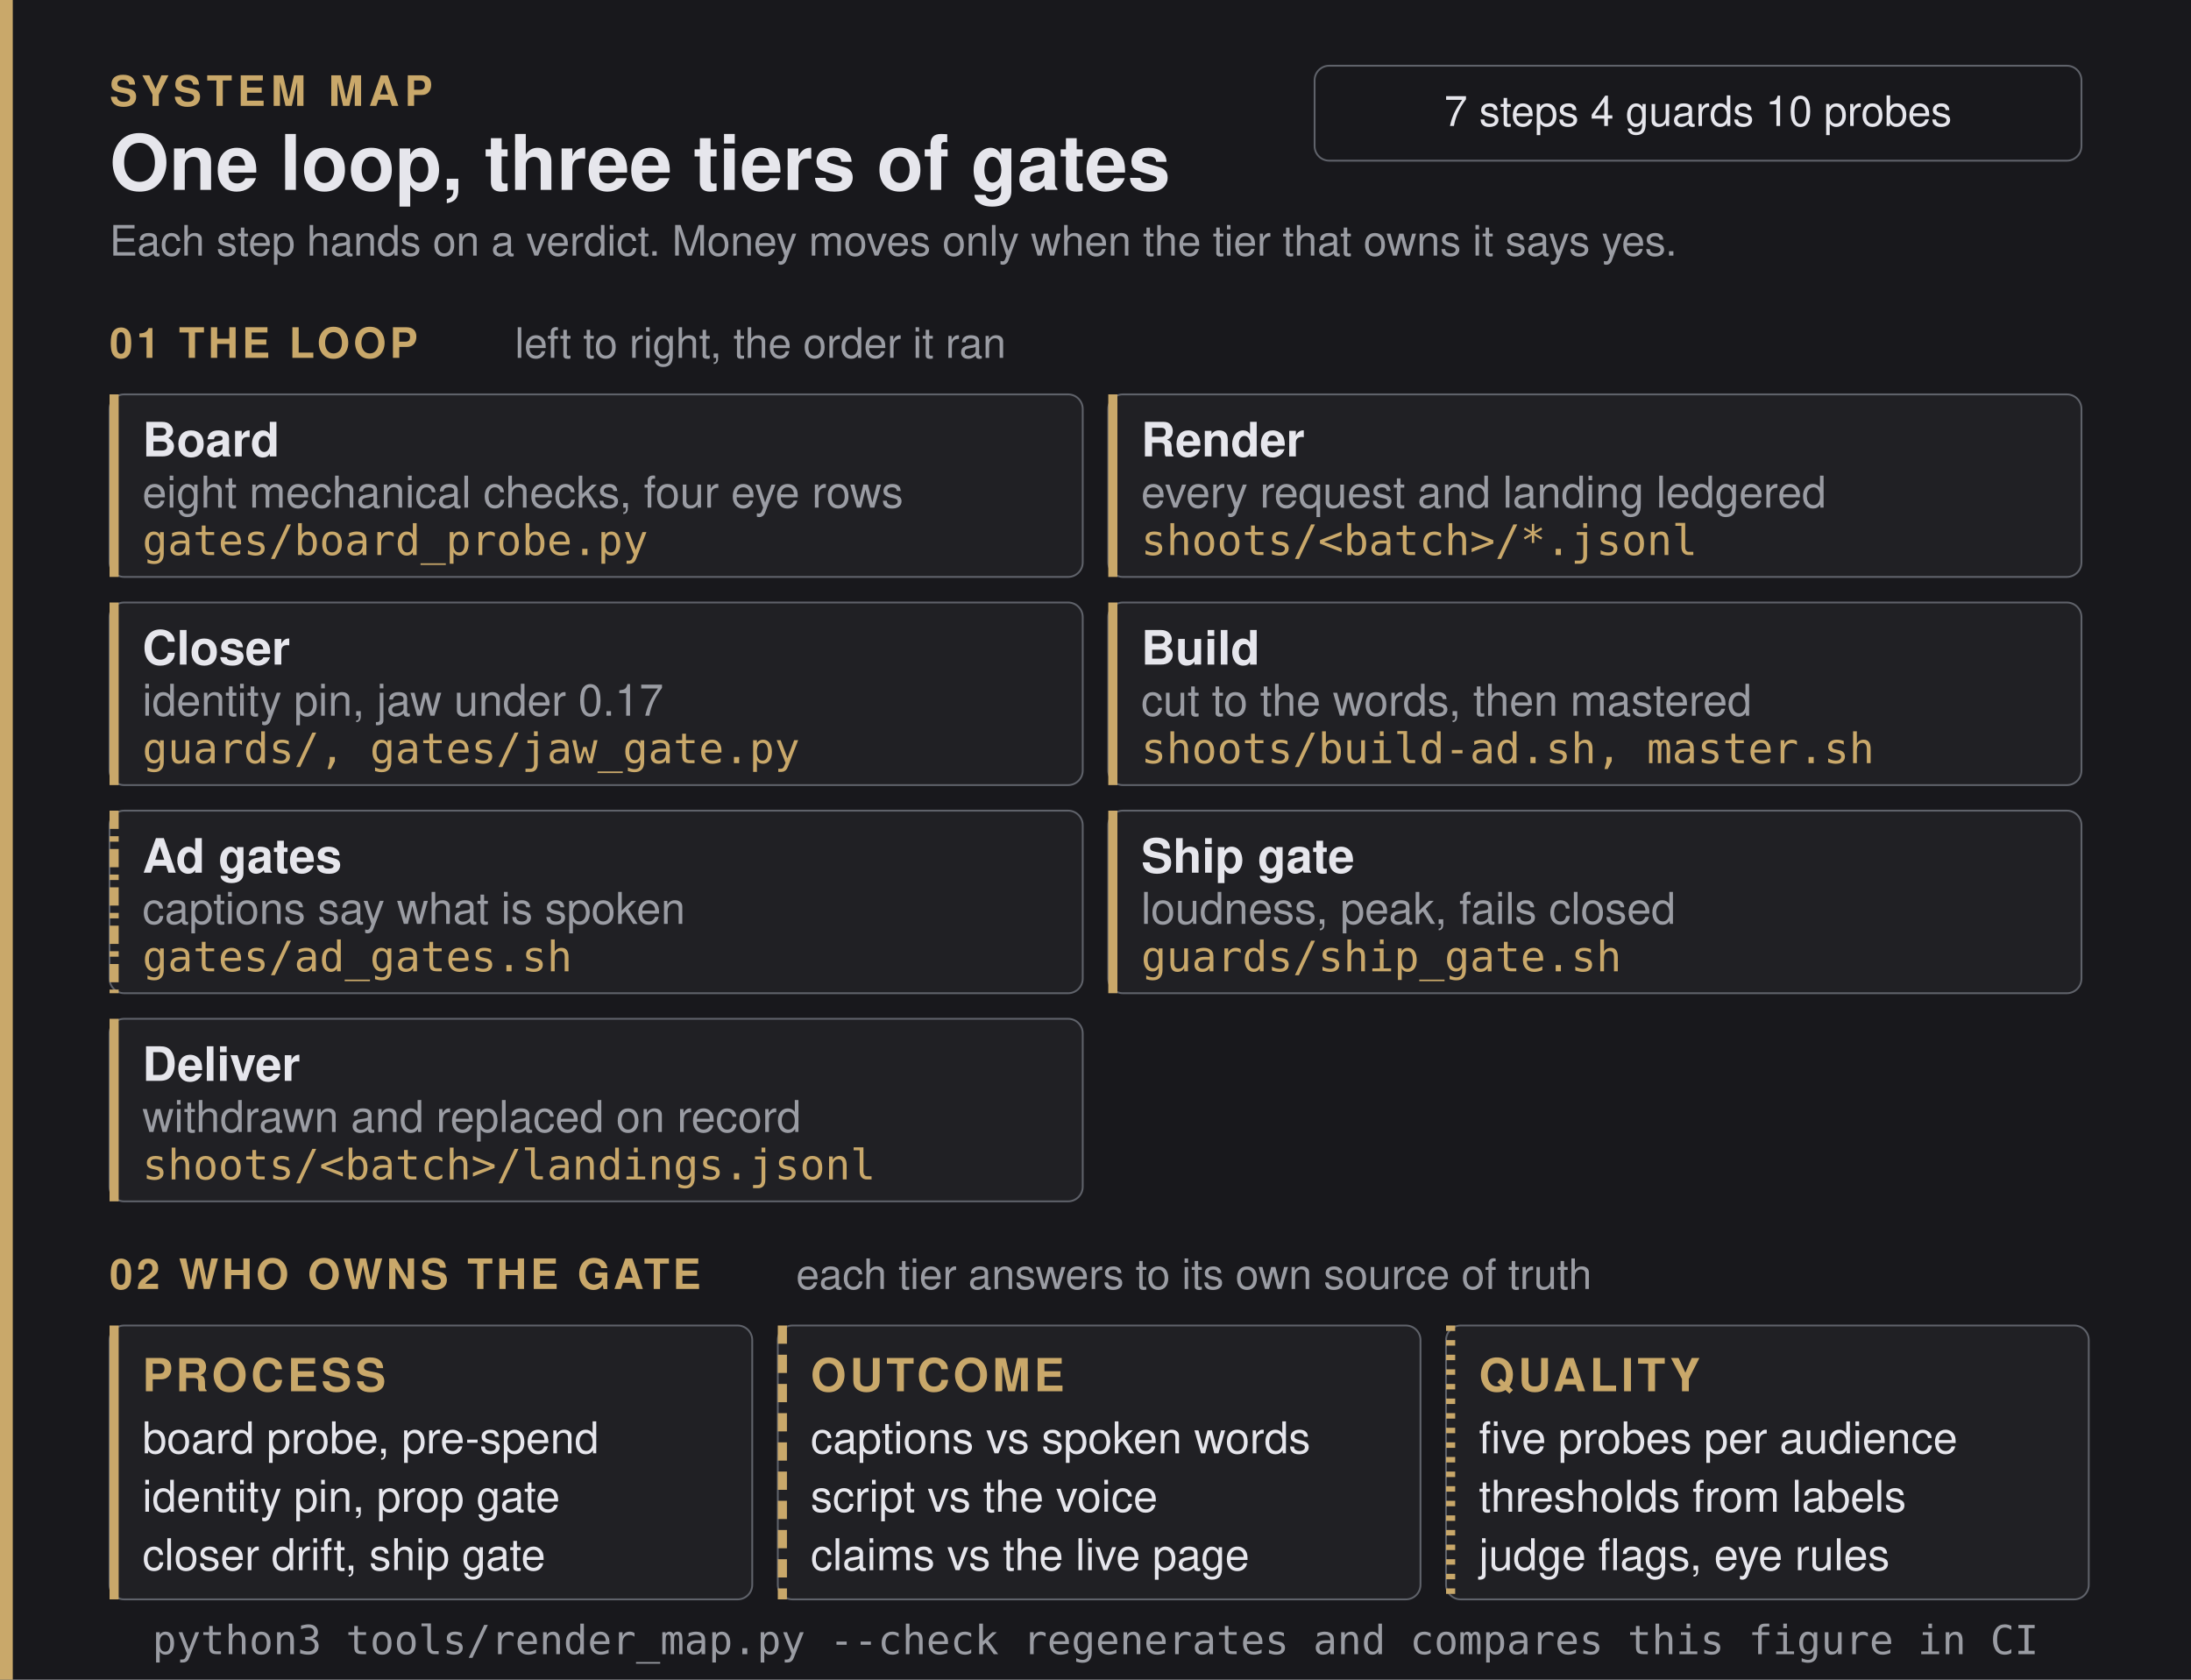
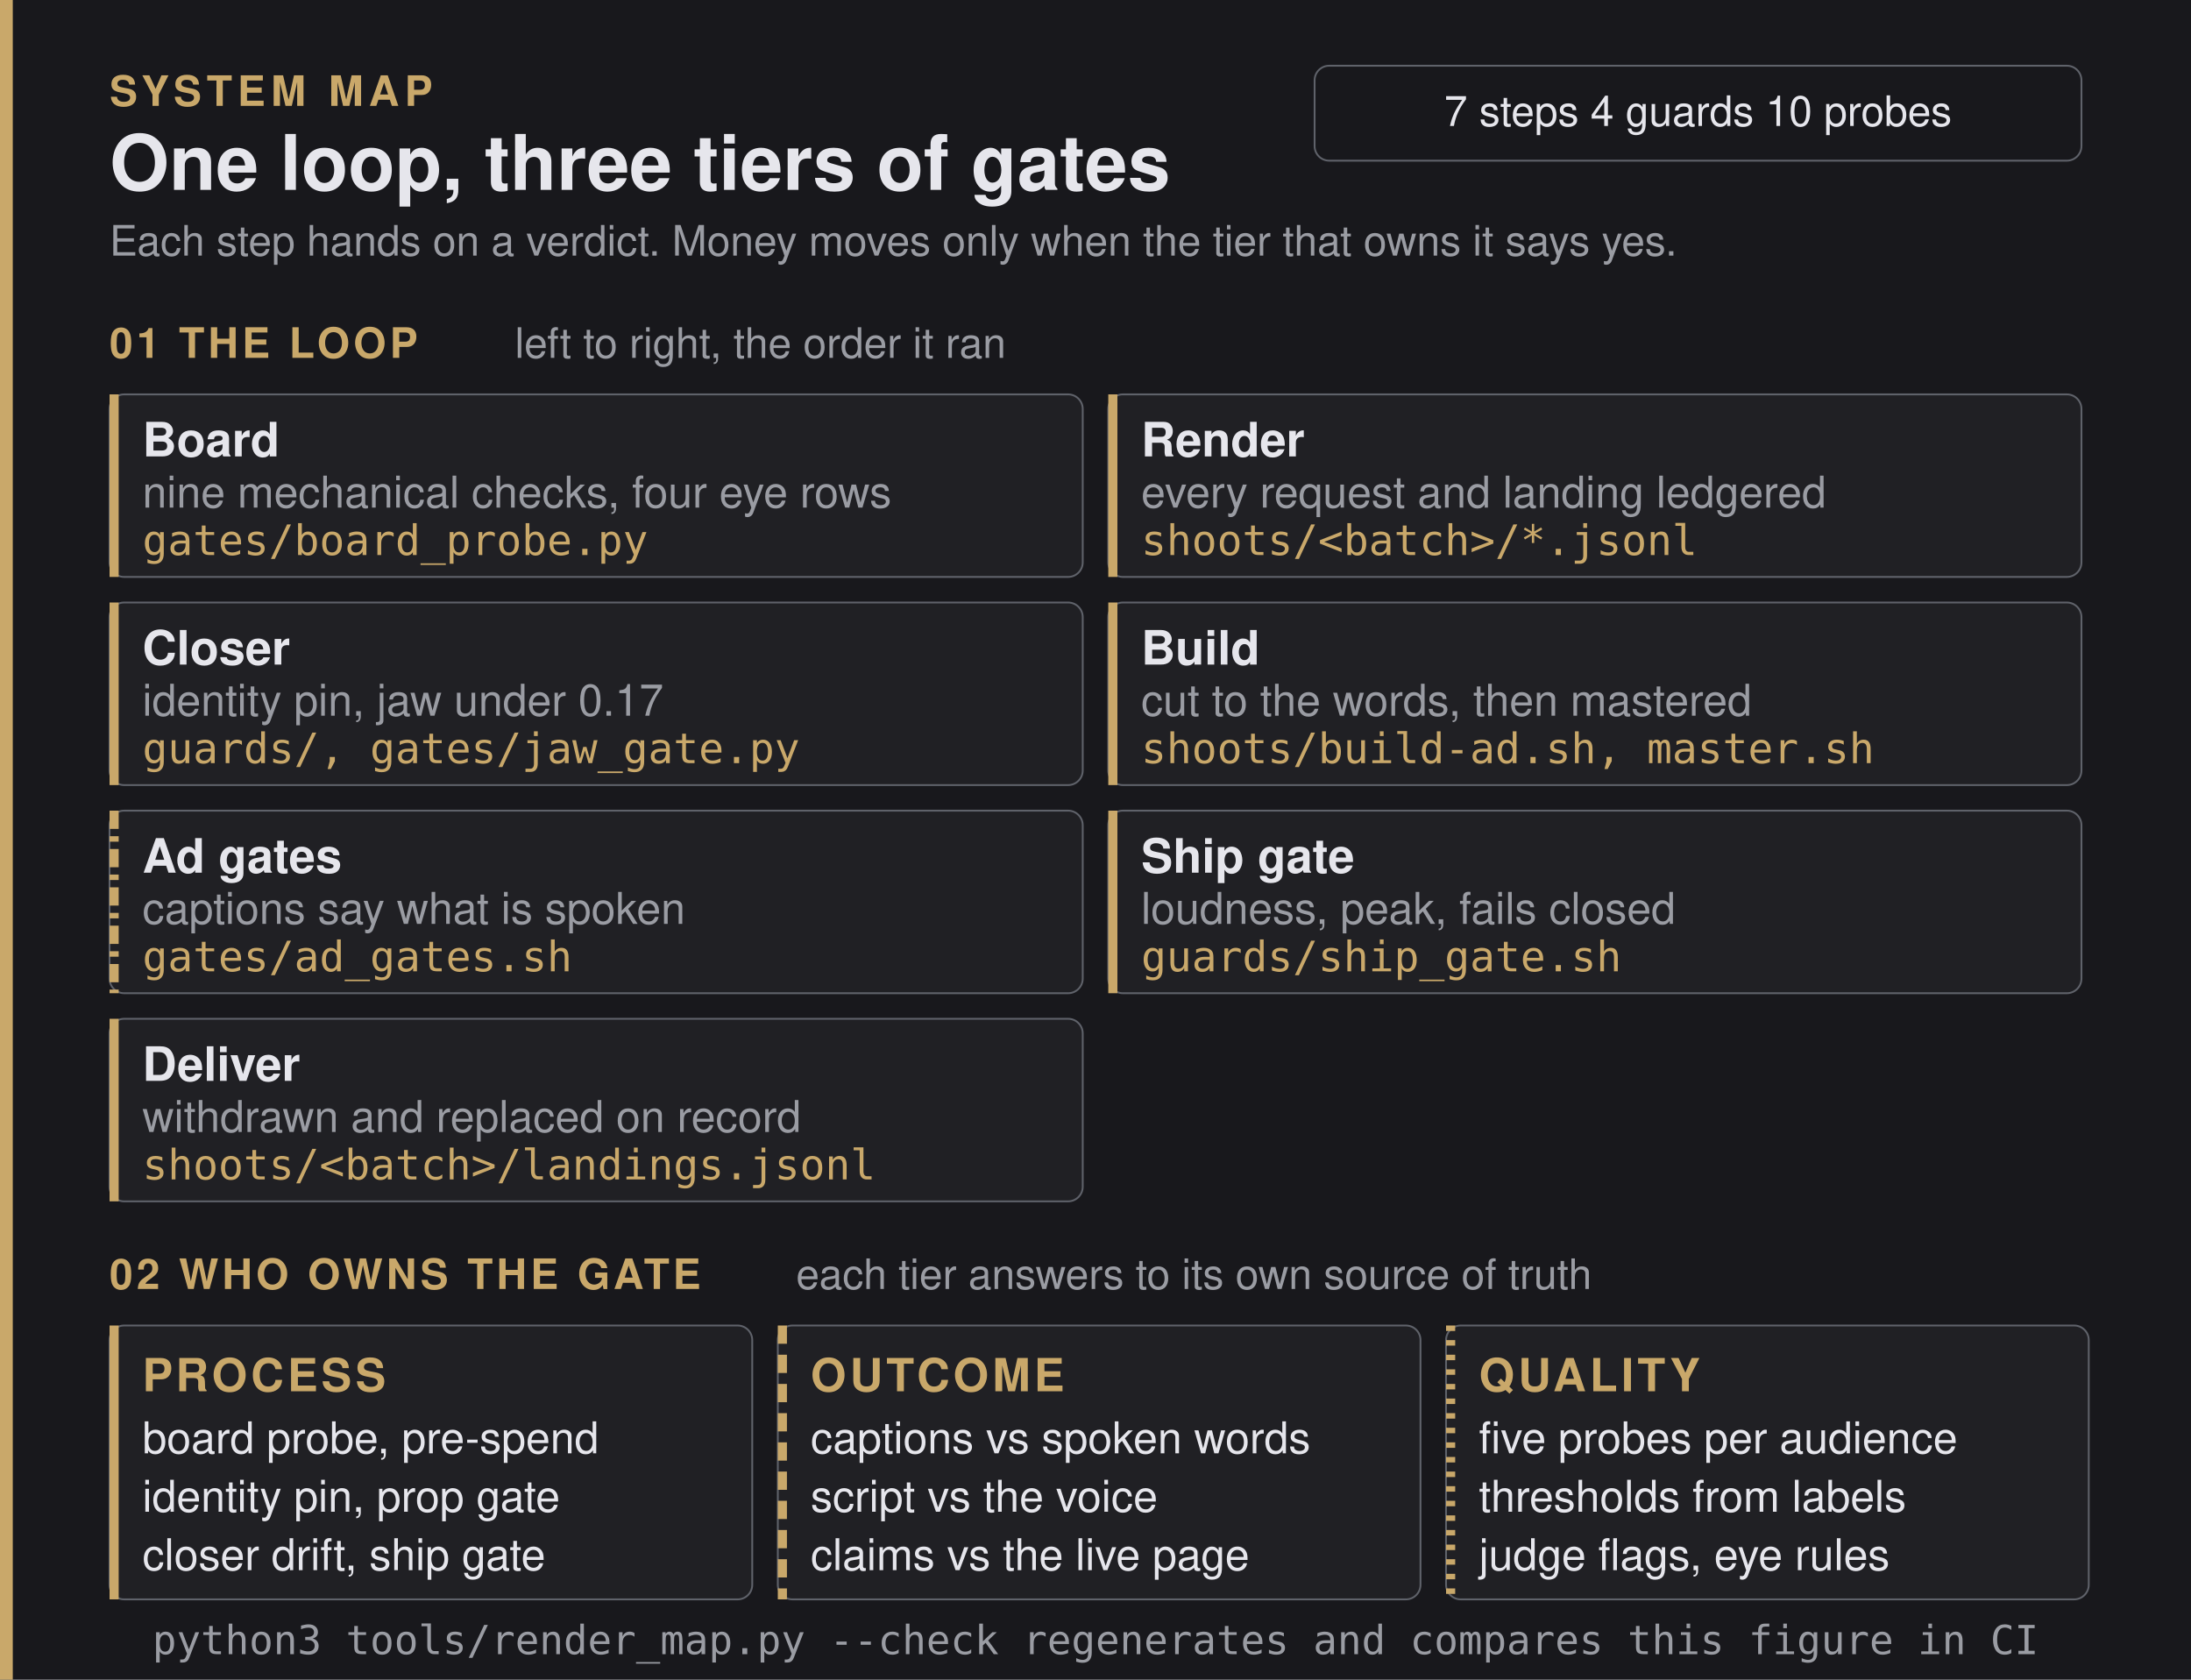
<svg xmlns="http://www.w3.org/2000/svg" width="1200" height="920" viewBox="0 0 1200 920" role="img" aria-label="System map: one loop of seven steps, board, render, closer, build, ad gates, ship gate, deliver, and the three tiers of evals that own the gates at each step.">
  <defs>
    <linearGradient id="bg" x1="0" y1="0" x2="1" y2="1">
      <stop offset="0%" stop-color="#18181c" />
      <stop offset="100%" stop-color="#18181c" />
    </linearGradient>
  </defs>
  <rect width="1200" height="920" fill="url(#bg)" />
  <rect x="0" y="0" width="7" height="920" fill="#c9a86a" />
  <text x="60" y="58" text-anchor="start" font-family="-apple-system,BlinkMacSystemFont,'Segoe UI',Helvetica,Arial,sans-serif" font-size="23" font-weight="700" letter-spacing="3" fill="#c9a86a">SYSTEM MAP</text>
  <text x="60" y="104" text-anchor="start" font-family="-apple-system,BlinkMacSystemFont,'Segoe UI',Helvetica,Arial,sans-serif" font-size="42" font-weight="700" fill="#e6e6ec">One loop, three tiers of gates</text>
  <text x="60" y="140" text-anchor="start" font-family="-apple-system,BlinkMacSystemFont,'Segoe UI',Helvetica,Arial,sans-serif" font-size="23" fill="#9a9ca3">Each step hands on a verdict. Money moves only when the tier that owns it says yes.</text>
  <rect x="720" y="36" width="420" height="52" rx="8" fill="none" stroke="#5f626a" />
  <text x="930" y="69" text-anchor="middle" font-family="-apple-system,BlinkMacSystemFont,'Segoe UI',Helvetica,Arial,sans-serif" font-size="23" fill="#e6e6ec">7 steps  4 guards  10 probes</text>
  <text x="60" y="196" text-anchor="start" font-family="-apple-system,BlinkMacSystemFont,'Segoe UI',Helvetica,Arial,sans-serif" font-size="23" font-weight="700" letter-spacing="2" fill="#c9a86a">01  THE LOOP</text>
  <text x="282" y="196" text-anchor="start" font-family="-apple-system,BlinkMacSystemFont,'Segoe UI',Helvetica,Arial,sans-serif" font-size="23" fill="#9a9ca3">left to right, the order it ran</text>
  <rect x="60" y="216" width="533" height="100" rx="8" fill="#202024" fill-opacity="1" stroke="#5f626a" />
  <line x1="62.5" y1="216" x2="62.5" y2="316" stroke="#c9a86a" stroke-width="5" />
  <text x="78" y="250" text-anchor="start" font-family="-apple-system,BlinkMacSystemFont,'Segoe UI',Helvetica,Arial,sans-serif" font-size="26" font-weight="700" fill="#e6e6ec">Board</text>
-   <text x="78" y="278" text-anchor="start" font-family="-apple-system,BlinkMacSystemFont,'Segoe UI',Helvetica,Arial,sans-serif" font-size="24" fill="#9a9ca3">eight mechanical checks, four eye rows</text>
+   <text x="78" y="278" text-anchor="start" font-family="-apple-system,BlinkMacSystemFont,'Segoe UI',Helvetica,Arial,sans-serif" font-size="24" fill="#9a9ca3">nine mechanical checks, four eye rows</text>
  <text x="78" y="304" text-anchor="start" font-family="ui-monospace,SFMono-Regular,Menlo,monospace" font-size="23" fill="#c9a86a">gates/board_probe.py</text>
  <rect x="607" y="216" width="533" height="100" rx="8" fill="#202024" fill-opacity="1" stroke="#5f626a" />
  <line x1="609.5" y1="216" x2="609.5" y2="316" stroke="#c9a86a" stroke-width="5" />
  <text x="625" y="250" text-anchor="start" font-family="-apple-system,BlinkMacSystemFont,'Segoe UI',Helvetica,Arial,sans-serif" font-size="26" font-weight="700" fill="#e6e6ec">Render</text>
  <text x="625" y="278" text-anchor="start" font-family="-apple-system,BlinkMacSystemFont,'Segoe UI',Helvetica,Arial,sans-serif" font-size="24" fill="#9a9ca3">every request and landing ledgered</text>
  <text x="625" y="304" text-anchor="start" font-family="ui-monospace,SFMono-Regular,Menlo,monospace" font-size="23" fill="#c9a86a">shoots/&lt;batch&gt;/*.jsonl</text>
  <rect x="60" y="330" width="533" height="100" rx="8" fill="#202024" fill-opacity="1" stroke="#5f626a" />
  <line x1="62.5" y1="330" x2="62.5" y2="430" stroke="#c9a86a" stroke-width="5" />
  <text x="78" y="364" text-anchor="start" font-family="-apple-system,BlinkMacSystemFont,'Segoe UI',Helvetica,Arial,sans-serif" font-size="26" font-weight="700" fill="#e6e6ec">Closer</text>
  <text x="78" y="392" text-anchor="start" font-family="-apple-system,BlinkMacSystemFont,'Segoe UI',Helvetica,Arial,sans-serif" font-size="24" fill="#9a9ca3">identity pin, jaw under 0.17</text>
  <text x="78" y="418" text-anchor="start" font-family="ui-monospace,SFMono-Regular,Menlo,monospace" font-size="23" fill="#c9a86a">guards/, gates/jaw_gate.py</text>
  <rect x="607" y="330" width="533" height="100" rx="8" fill="#202024" fill-opacity="1" stroke="#5f626a" />
  <line x1="609.5" y1="330" x2="609.5" y2="430" stroke="#c9a86a" stroke-width="5" />
  <text x="625" y="364" text-anchor="start" font-family="-apple-system,BlinkMacSystemFont,'Segoe UI',Helvetica,Arial,sans-serif" font-size="26" font-weight="700" fill="#e6e6ec">Build</text>
  <text x="625" y="392" text-anchor="start" font-family="-apple-system,BlinkMacSystemFont,'Segoe UI',Helvetica,Arial,sans-serif" font-size="24" fill="#9a9ca3">cut to the words, then mastered</text>
  <text x="625" y="418" text-anchor="start" font-family="ui-monospace,SFMono-Regular,Menlo,monospace" font-size="23" fill="#c9a86a">shoots/build-ad.sh, master.sh</text>
  <rect x="60" y="444" width="533" height="100" rx="8" fill="#202024" fill-opacity="1" stroke="#5f626a" />
  <line x1="62.5" y1="444" x2="62.5" y2="544" stroke="#c9a86a" stroke-width="5" stroke-dasharray="10 4 3 4" />
  <text x="78" y="478" text-anchor="start" font-family="-apple-system,BlinkMacSystemFont,'Segoe UI',Helvetica,Arial,sans-serif" font-size="26" font-weight="700" fill="#e6e6ec">Ad gates</text>
  <text x="78" y="506" text-anchor="start" font-family="-apple-system,BlinkMacSystemFont,'Segoe UI',Helvetica,Arial,sans-serif" font-size="24" fill="#9a9ca3">captions say what is spoken</text>
  <text x="78" y="532" text-anchor="start" font-family="ui-monospace,SFMono-Regular,Menlo,monospace" font-size="23" fill="#c9a86a">gates/ad_gates.sh</text>
  <rect x="607" y="444" width="533" height="100" rx="8" fill="#202024" fill-opacity="1" stroke="#5f626a" />
  <line x1="609.5" y1="444" x2="609.5" y2="544" stroke="#c9a86a" stroke-width="5" />
  <text x="625" y="478" text-anchor="start" font-family="-apple-system,BlinkMacSystemFont,'Segoe UI',Helvetica,Arial,sans-serif" font-size="26" font-weight="700" fill="#e6e6ec">Ship gate</text>
  <text x="625" y="506" text-anchor="start" font-family="-apple-system,BlinkMacSystemFont,'Segoe UI',Helvetica,Arial,sans-serif" font-size="24" fill="#9a9ca3">loudness, peak, fails closed</text>
  <text x="625" y="532" text-anchor="start" font-family="ui-monospace,SFMono-Regular,Menlo,monospace" font-size="23" fill="#c9a86a">guards/ship_gate.sh</text>
  <rect x="60" y="558" width="533" height="100" rx="8" fill="#202024" fill-opacity="1" stroke="#5f626a" />
  <line x1="62.5" y1="558" x2="62.5" y2="658" stroke="#c9a86a" stroke-width="5" />
  <text x="78" y="592" text-anchor="start" font-family="-apple-system,BlinkMacSystemFont,'Segoe UI',Helvetica,Arial,sans-serif" font-size="26" font-weight="700" fill="#e6e6ec">Deliver</text>
  <text x="78" y="620" text-anchor="start" font-family="-apple-system,BlinkMacSystemFont,'Segoe UI',Helvetica,Arial,sans-serif" font-size="24" fill="#9a9ca3">withdrawn and replaced on record</text>
  <text x="78" y="646" text-anchor="start" font-family="ui-monospace,SFMono-Regular,Menlo,monospace" font-size="23" fill="#c9a86a">shoots/&lt;batch&gt;/landings.jsonl</text>
  <text x="60" y="706" text-anchor="start" font-family="-apple-system,BlinkMacSystemFont,'Segoe UI',Helvetica,Arial,sans-serif" font-size="23" font-weight="700" letter-spacing="2" fill="#c9a86a">02  WHO OWNS THE GATE</text>
  <text x="436" y="706" text-anchor="start" font-family="-apple-system,BlinkMacSystemFont,'Segoe UI',Helvetica,Arial,sans-serif" font-size="23" fill="#9a9ca3">each tier answers to its own source of truth</text>
  <rect x="60" y="726" width="352" height="150" rx="8" fill="#202024" fill-opacity="1" stroke="#5f626a" />
  <line x1="62.5" y1="726" x2="62.5" y2="876" stroke="#c9a86a" stroke-width="5" />
  <text x="78" y="762" text-anchor="start" font-family="-apple-system,BlinkMacSystemFont,'Segoe UI',Helvetica,Arial,sans-serif" font-size="25" font-weight="700" letter-spacing="2" fill="#c9a86a">PROCESS</text>
  <text x="78" y="796" text-anchor="start" font-family="-apple-system,BlinkMacSystemFont,'Segoe UI',Helvetica,Arial,sans-serif" font-size="24" fill="#e6e6ec">board probe, pre-spend</text>
  <text x="78" y="828" text-anchor="start" font-family="-apple-system,BlinkMacSystemFont,'Segoe UI',Helvetica,Arial,sans-serif" font-size="24" fill="#e6e6ec">identity pin, prop gate</text>
  <text x="78" y="860" text-anchor="start" font-family="-apple-system,BlinkMacSystemFont,'Segoe UI',Helvetica,Arial,sans-serif" font-size="24" fill="#e6e6ec">closer drift, ship gate</text>
  <rect x="426" y="726" width="352" height="150" rx="8" fill="#202024" fill-opacity="1" stroke="#5f626a" />
  <line x1="428.5" y1="726" x2="428.5" y2="876" stroke="#c9a86a" stroke-width="5" stroke-dasharray="10 6" />
  <text x="444" y="762" text-anchor="start" font-family="-apple-system,BlinkMacSystemFont,'Segoe UI',Helvetica,Arial,sans-serif" font-size="25" font-weight="700" letter-spacing="2" fill="#c9a86a">OUTCOME</text>
  <text x="444" y="796" text-anchor="start" font-family="-apple-system,BlinkMacSystemFont,'Segoe UI',Helvetica,Arial,sans-serif" font-size="24" fill="#e6e6ec">captions vs spoken words</text>
  <text x="444" y="828" text-anchor="start" font-family="-apple-system,BlinkMacSystemFont,'Segoe UI',Helvetica,Arial,sans-serif" font-size="24" fill="#e6e6ec">script vs the voice</text>
  <text x="444" y="860" text-anchor="start" font-family="-apple-system,BlinkMacSystemFont,'Segoe UI',Helvetica,Arial,sans-serif" font-size="24" fill="#e6e6ec">claims vs the live page</text>
  <rect x="792" y="726" width="352" height="150" rx="8" fill="#202024" fill-opacity="1" stroke="#5f626a" />
  <line x1="794.5" y1="726" x2="794.5" y2="876" stroke="#c9a86a" stroke-width="5" stroke-dasharray="3 5" />
  <text x="810" y="762" text-anchor="start" font-family="-apple-system,BlinkMacSystemFont,'Segoe UI',Helvetica,Arial,sans-serif" font-size="25" font-weight="700" letter-spacing="2" fill="#c9a86a">QUALITY</text>
  <text x="810" y="796" text-anchor="start" font-family="-apple-system,BlinkMacSystemFont,'Segoe UI',Helvetica,Arial,sans-serif" font-size="24" fill="#e6e6ec">five probes per audience</text>
  <text x="810" y="828" text-anchor="start" font-family="-apple-system,BlinkMacSystemFont,'Segoe UI',Helvetica,Arial,sans-serif" font-size="24" fill="#e6e6ec">thresholds from labels</text>
  <text x="810" y="860" text-anchor="start" font-family="-apple-system,BlinkMacSystemFont,'Segoe UI',Helvetica,Arial,sans-serif" font-size="24" fill="#e6e6ec">judge flags, eye rules</text>
  <text x="600.0" y="906" text-anchor="middle" font-family="ui-monospace,SFMono-Regular,Menlo,monospace" font-size="22" fill="#9a9ca3">python3 tools/render_map.py --check   regenerates and compares this figure in CI</text>
</svg>
